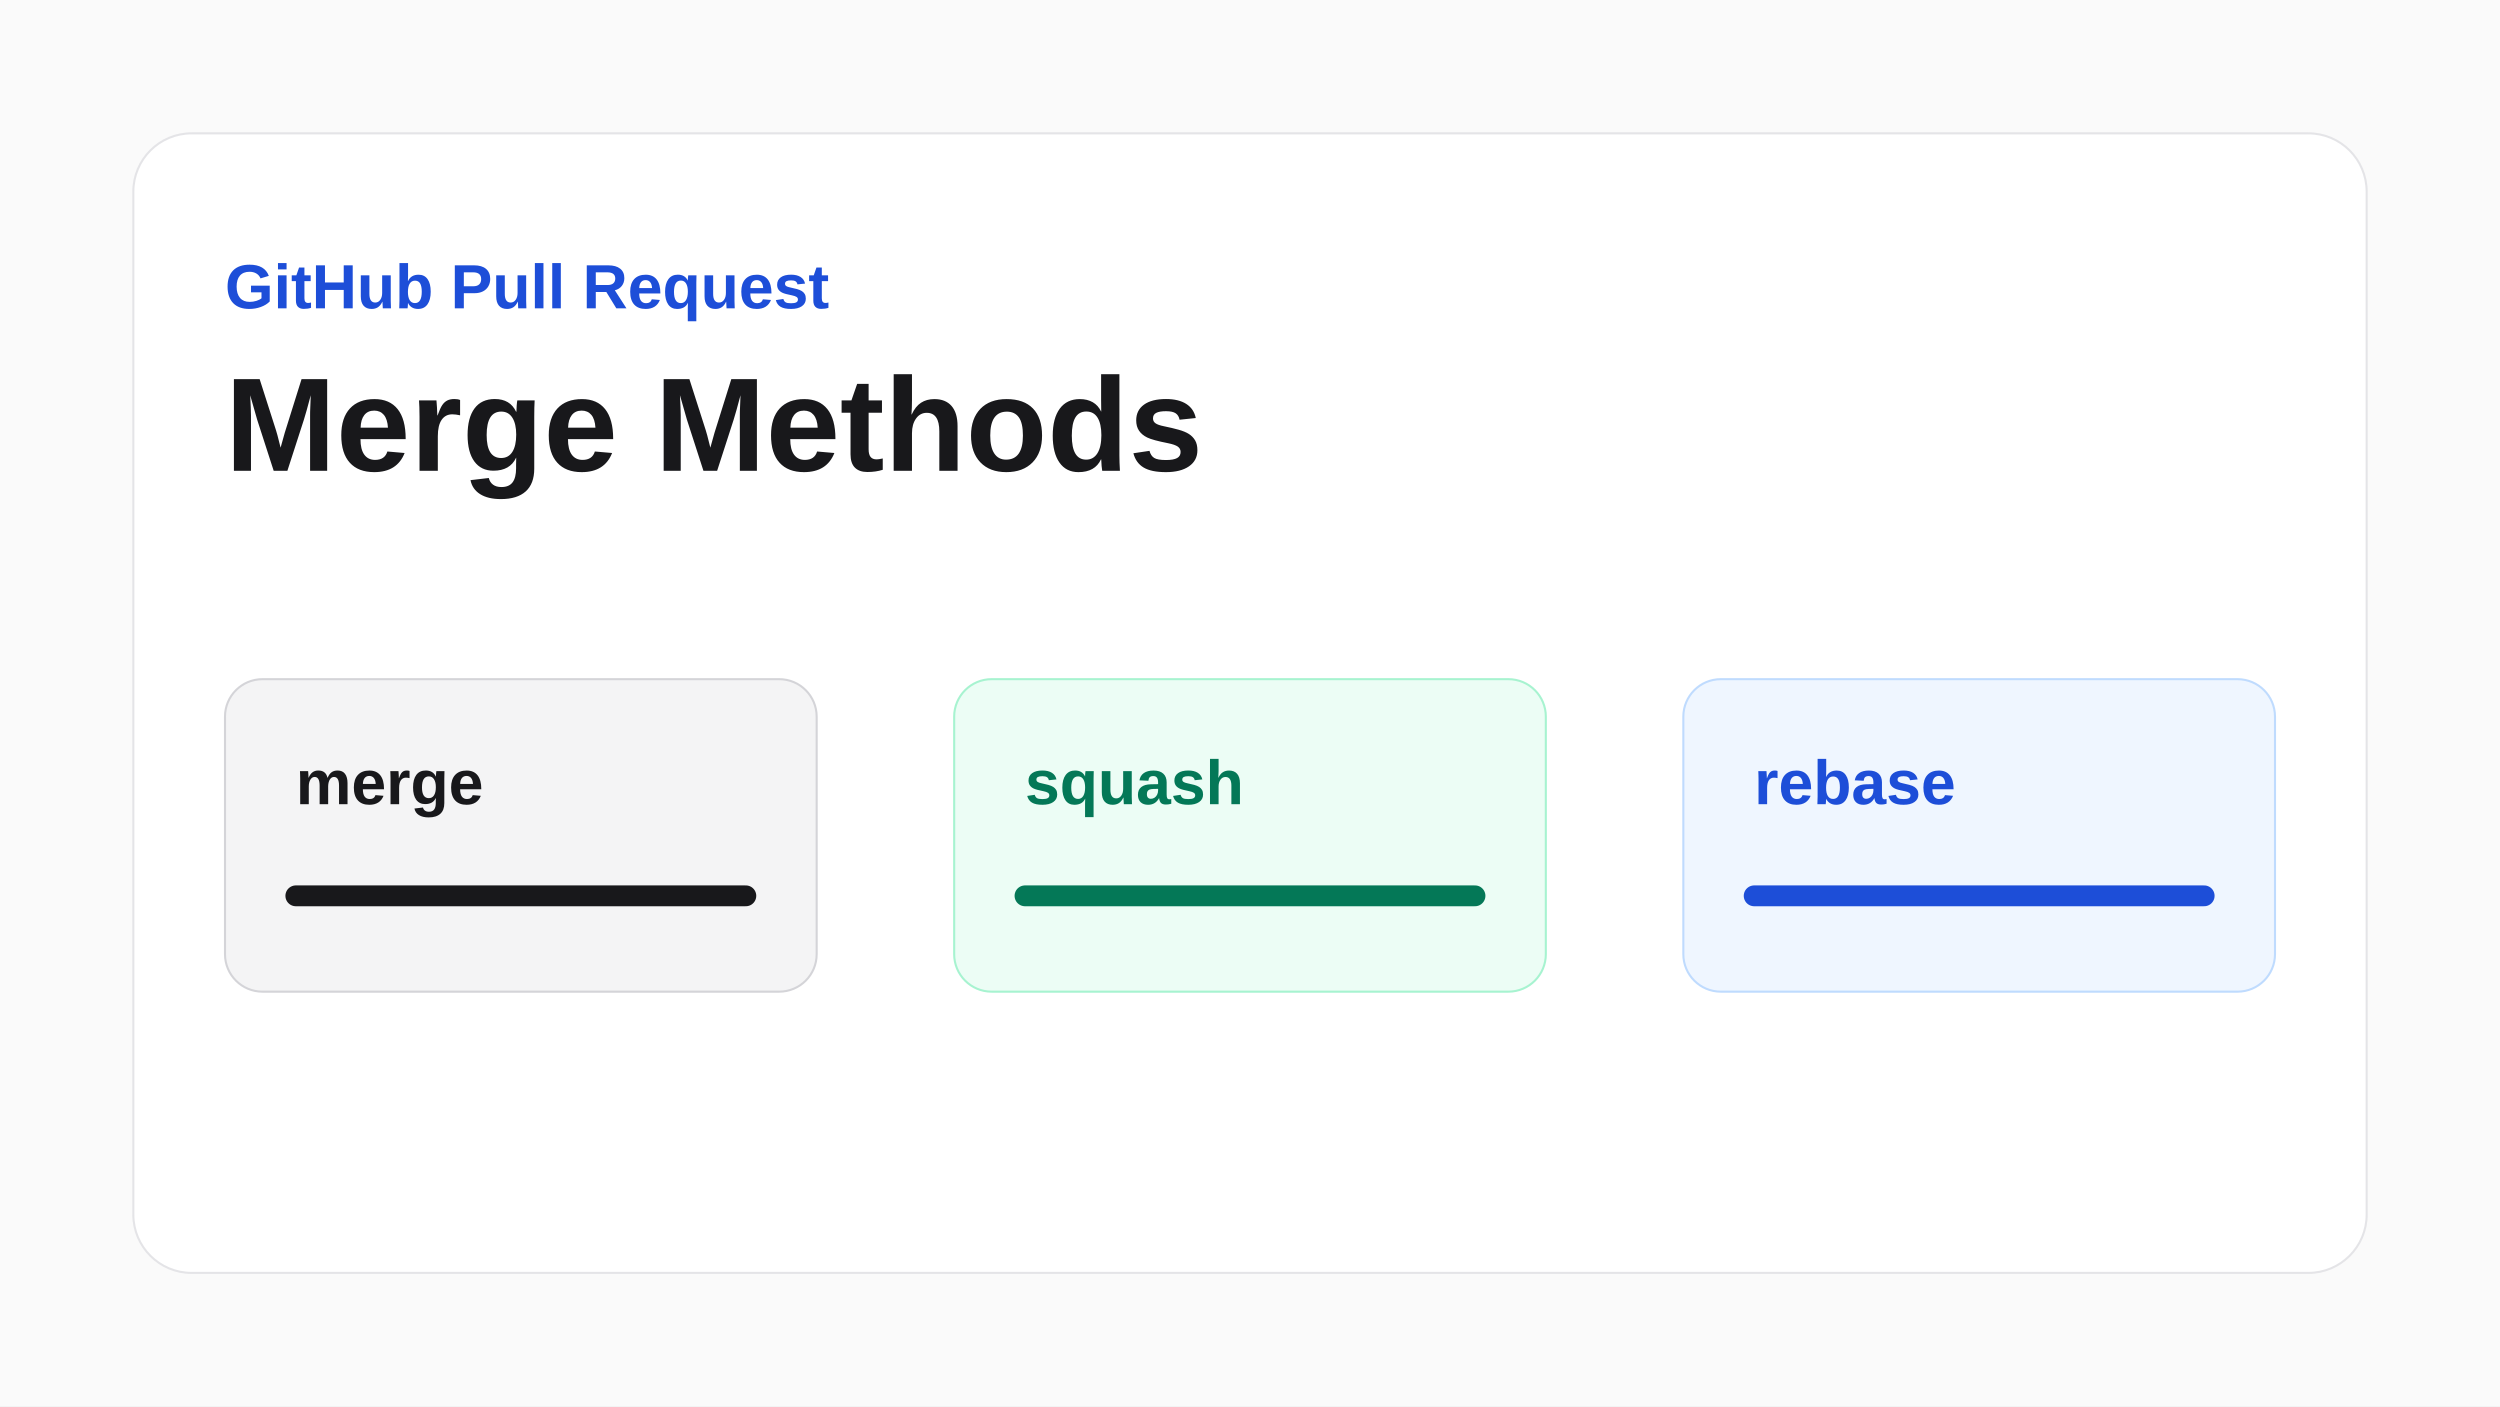
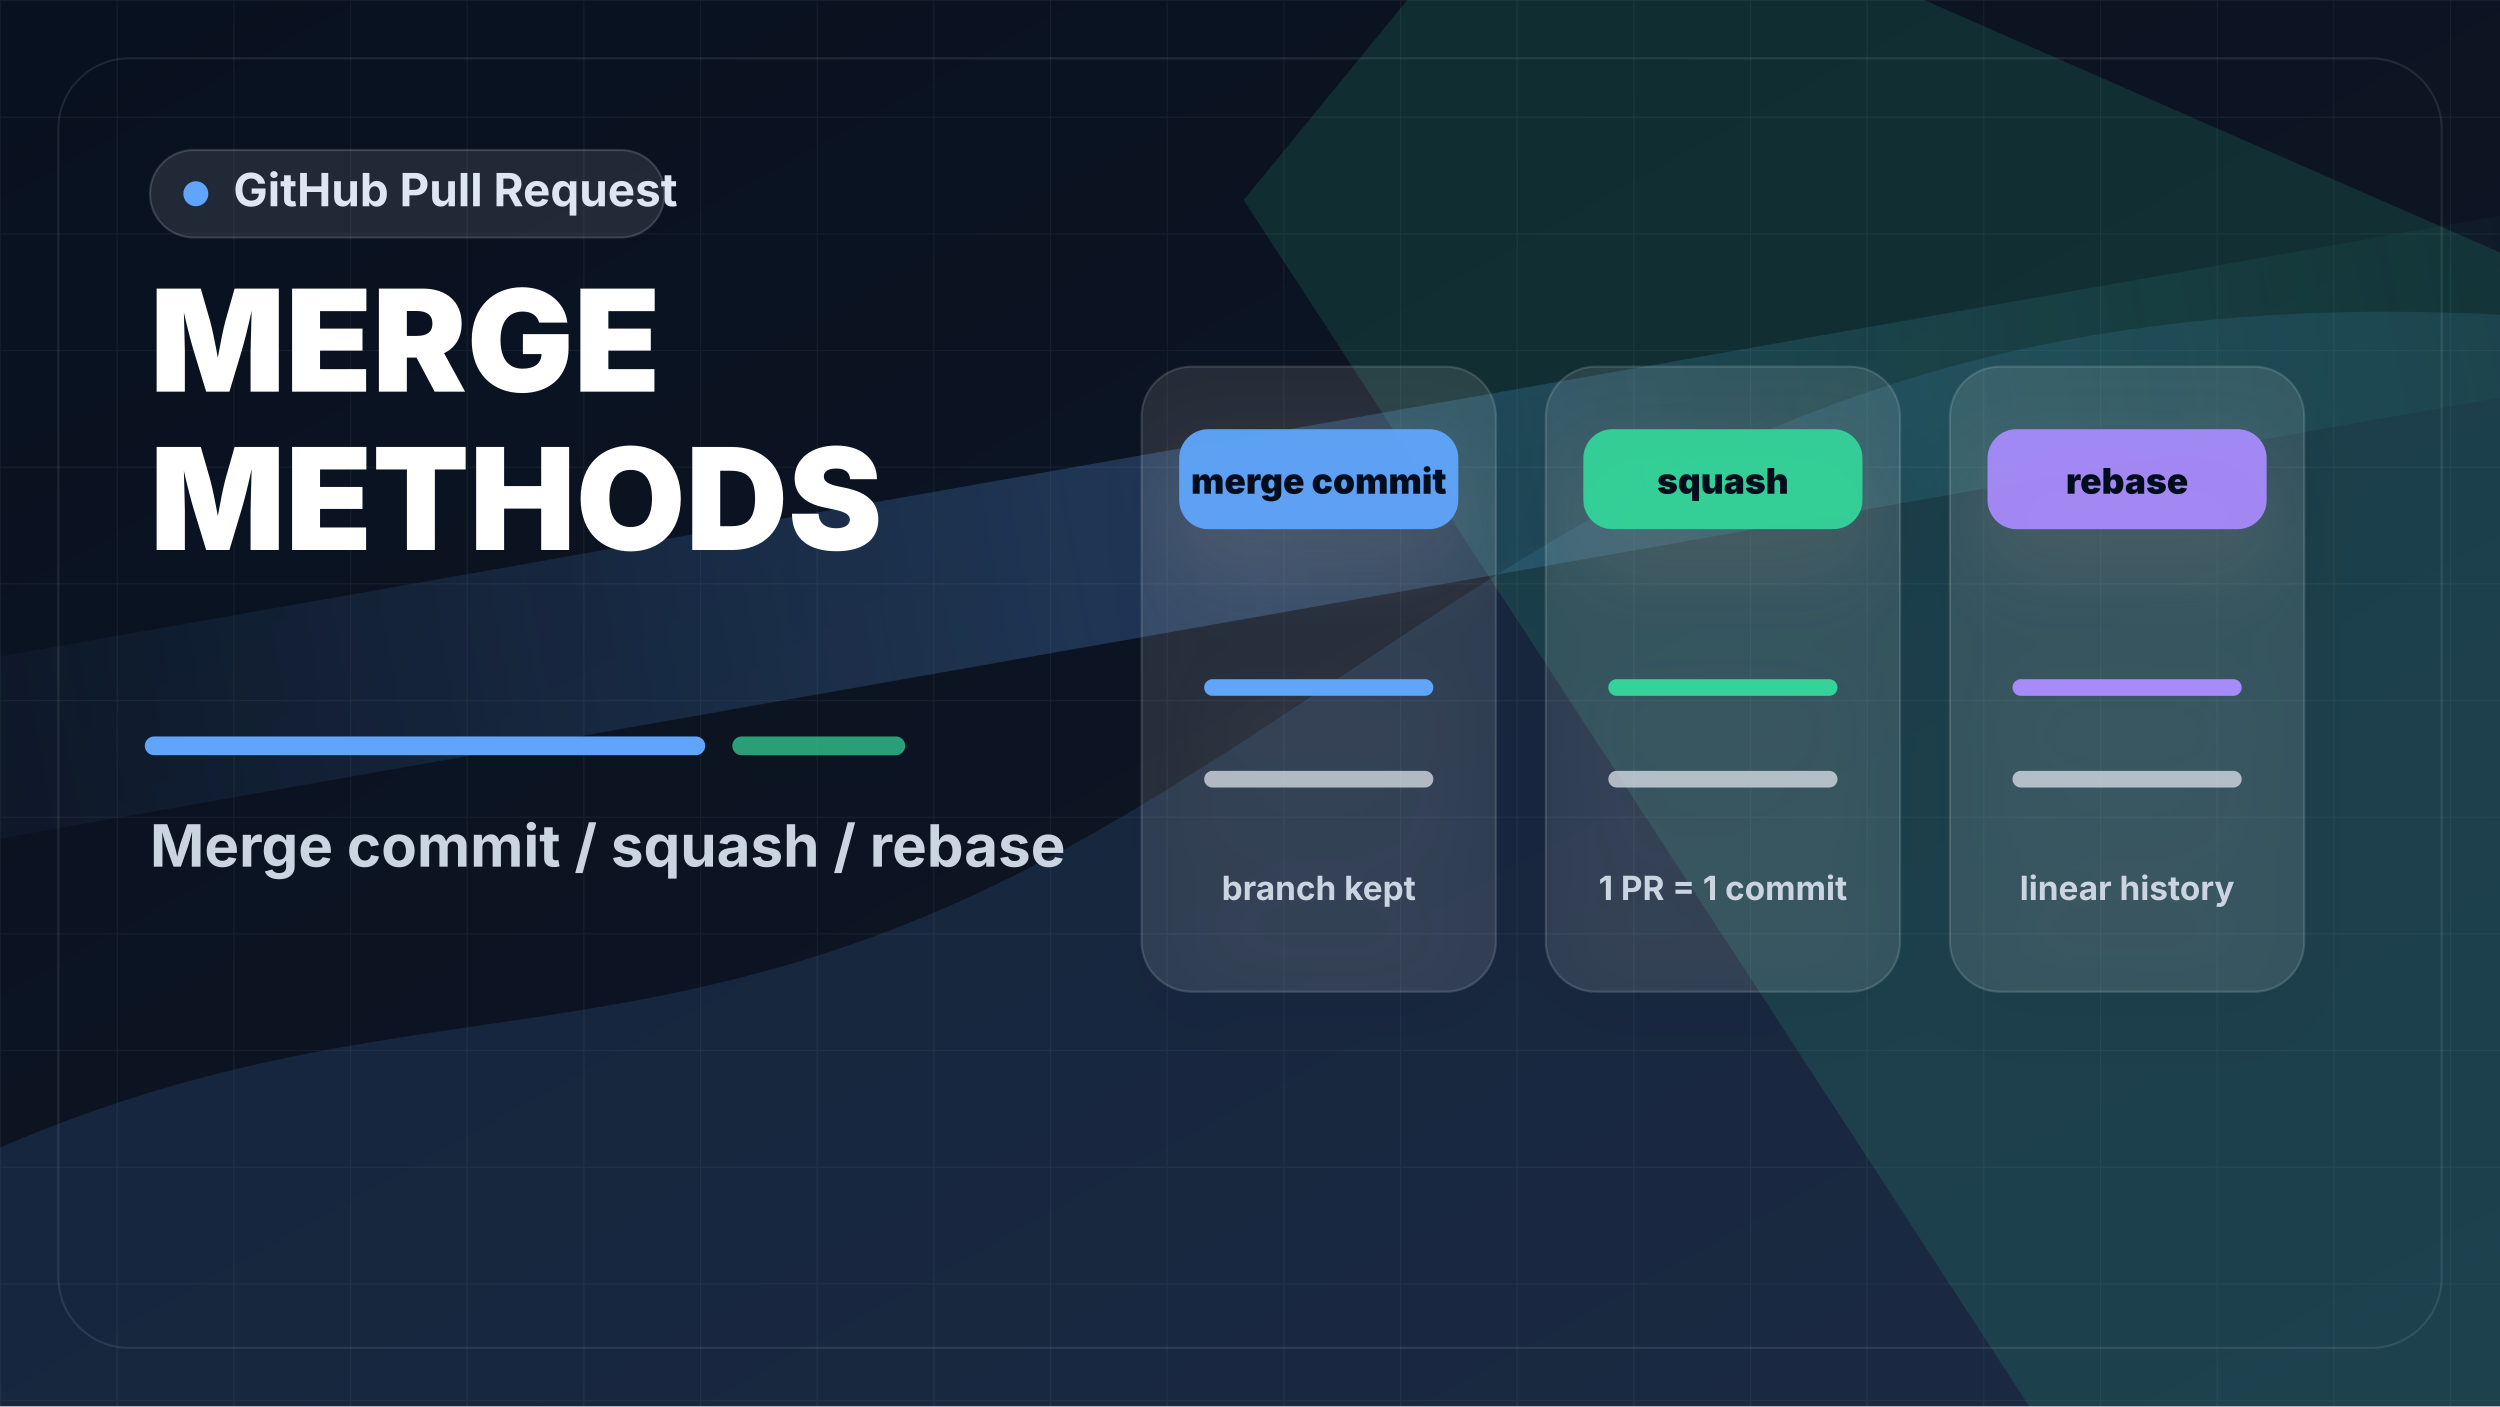
- <svg xmlns="http://www.w3.org/2000/svg" width="1200" height="675" viewBox="0 0 1200 675" fill="none">
-   <rect width="1200" height="675" fill="#FAFAFA" />
-   <rect x="64" y="64" width="1072" height="547" rx="28" fill="#FFFFFF" stroke="#E4E4E7" />
-   <text x="108" y="148" fill="#1D4ED8" font-family="Arial, sans-serif" font-size="30" font-weight="700">GitHub Pull Request</text>
-   <text x="108" y="226" fill="#18181B" font-family="Arial, sans-serif" font-size="64" font-weight="700">Merge Methods</text>
-   <rect x="108" y="326" width="284" height="150" rx="18" fill="#F4F4F5" stroke="#D4D4D8" />
-   <rect x="458" y="326" width="284" height="150" rx="18" fill="#ECFDF5" stroke="#A7F3D0" />
-   <rect x="808" y="326" width="284" height="150" rx="18" fill="#EFF6FF" stroke="#BFDBFE" />
-   <text x="142" y="386" fill="#18181B" font-family="Arial, sans-serif" font-size="30" font-weight="700">merge</text>
-   <text x="492" y="386" fill="#047857" font-family="Arial, sans-serif" font-size="30" font-weight="700">squash</text>
-   <text x="842" y="386" fill="#1D4ED8" font-family="Arial, sans-serif" font-size="30" font-weight="700">rebase</text>
-   <path d="M142 430H358" stroke="#18181B" stroke-width="10" stroke-linecap="round" />
-   <path d="M492 430H708" stroke="#047857" stroke-width="10" stroke-linecap="round" />
-   <path d="M842 430H1058" stroke="#1D4ED8" stroke-width="10" stroke-linecap="round" />
+ <svg xmlns="http://www.w3.org/2000/svg" width="1200" height="675" viewBox="0 0 1200 675" role="img" aria-labelledby="title desc">
+   <defs>
+     <linearGradient id="bg" x1="0" x2="1" y1="0" y2="1">
+       <stop offset="0" stop-color="#08111F" />
+       <stop offset="1" stop-color="#111827" />
+     </linearGradient>
+     <linearGradient id="shine" x1="0" x2="1" y1="0" y2="0">
+       <stop offset="0" stop-color="#60A5FA" stop-opacity="0" />
+       <stop offset="0.5" stop-color="#60A5FA" stop-opacity="0.32" />
+       <stop offset="1" stop-color="#34D399" stop-opacity="0" />
+     </linearGradient>
+     <pattern id="grid" width="56" height="56" patternUnits="userSpaceOnUse">
+       <path d="M56 0H0V56" fill="none" stroke="#FFFFFF" stroke-opacity="0.07" stroke-width="1" />
+     </pattern>
+     <filter id="softShadow" x="-20%" y="-20%" width="140%" height="140%">
+       <feDropShadow dx="0" dy="18" stdDeviation="18" flood-color="#000000" flood-opacity="0.32" />
+     </filter>
+   </defs>
+   <rect width="1200" height="675" fill="url(#bg)" />
+   <rect width="1200" height="675" fill="url(#grid)" opacity="0.7" />
+   <path d="M-60 580C170 456 293 528 514 406C726 289 857 114 1264 156V735H-60Z" fill="#60A5FA" opacity="0.13" />
+   <path d="M741 -80L1268 151V675H974L597 96Z" fill="#34D399" opacity="0.14" />
+   <rect x="-120" y="210" width="1440" height="86" transform="rotate(-10 600 253)" fill="url(#shine)" opacity="0.8" />
+   <rect x="28" y="28" width="1144" height="619" rx="34" fill="none" stroke="#FFFFFF" stroke-opacity="0.09" />
+   <g font-family="Inter, ui-sans-serif, system-ui, -apple-system, BlinkMacSystemFont, Arial, sans-serif">
+     <rect x="72" y="72" width="247" height="42" rx="21" fill="#FFFFFF" fill-opacity="0.10" stroke="#FFFFFF" stroke-opacity="0.16" />
+     <circle cx="94" cy="93" r="6" fill="#60A5FA" />
+     <text x="112" y="99" fill="#DDE6F3" font-family="Inter, ui-sans-serif, system-ui, -apple-system, BlinkMacSystemFont, Arial, sans-serif" font-size="22" font-weight="750" text-anchor="start">GitHub Pull Request</text>
+     <text x="72" y="188" fill="#FFFFFF" font-family="Inter, ui-sans-serif, system-ui, -apple-system, BlinkMacSystemFont, Arial, sans-serif" font-size="68" font-weight="850" text-anchor="start">MERGE</text>
+     <text x="72" y="264" fill="#FFFFFF" font-family="Inter, ui-sans-serif, system-ui, -apple-system, BlinkMacSystemFont, Arial, sans-serif" font-size="68" font-weight="850" text-anchor="start">METHODS</text>
+     <path d="M74 358H334" stroke="#60A5FA" stroke-width="9" stroke-linecap="round" />
+     <path d="M356 358H430" stroke="#34D399" stroke-width="9" stroke-linecap="round" opacity="0.72" />
+     <text x="72" y="416" fill="#CBD5E1" font-family="Inter, ui-sans-serif, system-ui, -apple-system, BlinkMacSystemFont, Arial, sans-serif" font-size="28" font-weight="650" text-anchor="start">Merge commit / squash / rebase</text>
+   </g>
+   <g font-family="Inter, ui-sans-serif, system-ui, -apple-system, BlinkMacSystemFont, Arial, sans-serif" filter="url(#softShadow)">
+     <rect x="548" y="176" width="170" height="300" rx="24" fill="#FFFFFF" fill-opacity="0.10" stroke="#FFFFFF" stroke-opacity="0.14" />
+     <rect x="566" y="206" width="134" height="48" rx="14" fill="#60A5FA" fill-opacity="0.95" />
+     <text x="633" y="237" fill="#06111F" font-family="Inter, ui-sans-serif, system-ui, -apple-system, BlinkMacSystemFont, Arial, sans-serif" font-size="17" font-weight="850" text-anchor="middle">merge commit</text>
+     <path d="M582 330H684" stroke="#60A5FA" stroke-width="8" stroke-linecap="round" />
+     <path d="M582 374H684" stroke="#E2E8F0" stroke-width="8" stroke-linecap="round" opacity="0.72" />
+     <text x="633" y="432" fill="#CBD5E1" font-family="Inter, ui-sans-serif, system-ui, -apple-system, BlinkMacSystemFont, Arial, sans-serif" font-size="16" font-weight="750" text-anchor="middle">branch kept</text>
+     <rect x="742" y="176" width="170" height="300" rx="24" fill="#FFFFFF" fill-opacity="0.10" stroke="#FFFFFF" stroke-opacity="0.14" />
+     <rect x="760" y="206" width="134" height="48" rx="14" fill="#34D399" fill-opacity="0.95" />
+     <text x="827" y="237" fill="#06111F" font-family="Inter, ui-sans-serif, system-ui, -apple-system, BlinkMacSystemFont, Arial, sans-serif" font-size="17" font-weight="850" text-anchor="middle">squash</text>
+     <path d="M776 330H878" stroke="#34D399" stroke-width="8" stroke-linecap="round" />
+     <path d="M776 374H878" stroke="#E2E8F0" stroke-width="8" stroke-linecap="round" opacity="0.72" />
+     <text x="827" y="432" fill="#CBD5E1" font-family="Inter, ui-sans-serif, system-ui, -apple-system, BlinkMacSystemFont, Arial, sans-serif" font-size="16" font-weight="750" text-anchor="middle">1 PR = 1 commit</text>
+     <rect x="936" y="176" width="170" height="300" rx="24" fill="#FFFFFF" fill-opacity="0.10" stroke="#FFFFFF" stroke-opacity="0.14" />
+     <rect x="954" y="206" width="134" height="48" rx="14" fill="#A78BFA" fill-opacity="0.95" />
+     <text x="1021" y="237" fill="#06111F" font-family="Inter, ui-sans-serif, system-ui, -apple-system, BlinkMacSystemFont, Arial, sans-serif" font-size="17" font-weight="850" text-anchor="middle">rebase</text>
+     <path d="M970 330H1072" stroke="#A78BFA" stroke-width="8" stroke-linecap="round" />
+     <path d="M970 374H1072" stroke="#E2E8F0" stroke-width="8" stroke-linecap="round" opacity="0.72" />
+     <text x="1021" y="432" fill="#CBD5E1" font-family="Inter, ui-sans-serif, system-ui, -apple-system, BlinkMacSystemFont, Arial, sans-serif" font-size="16" font-weight="750" text-anchor="middle">linear history</text>
+   </g>
</svg>
